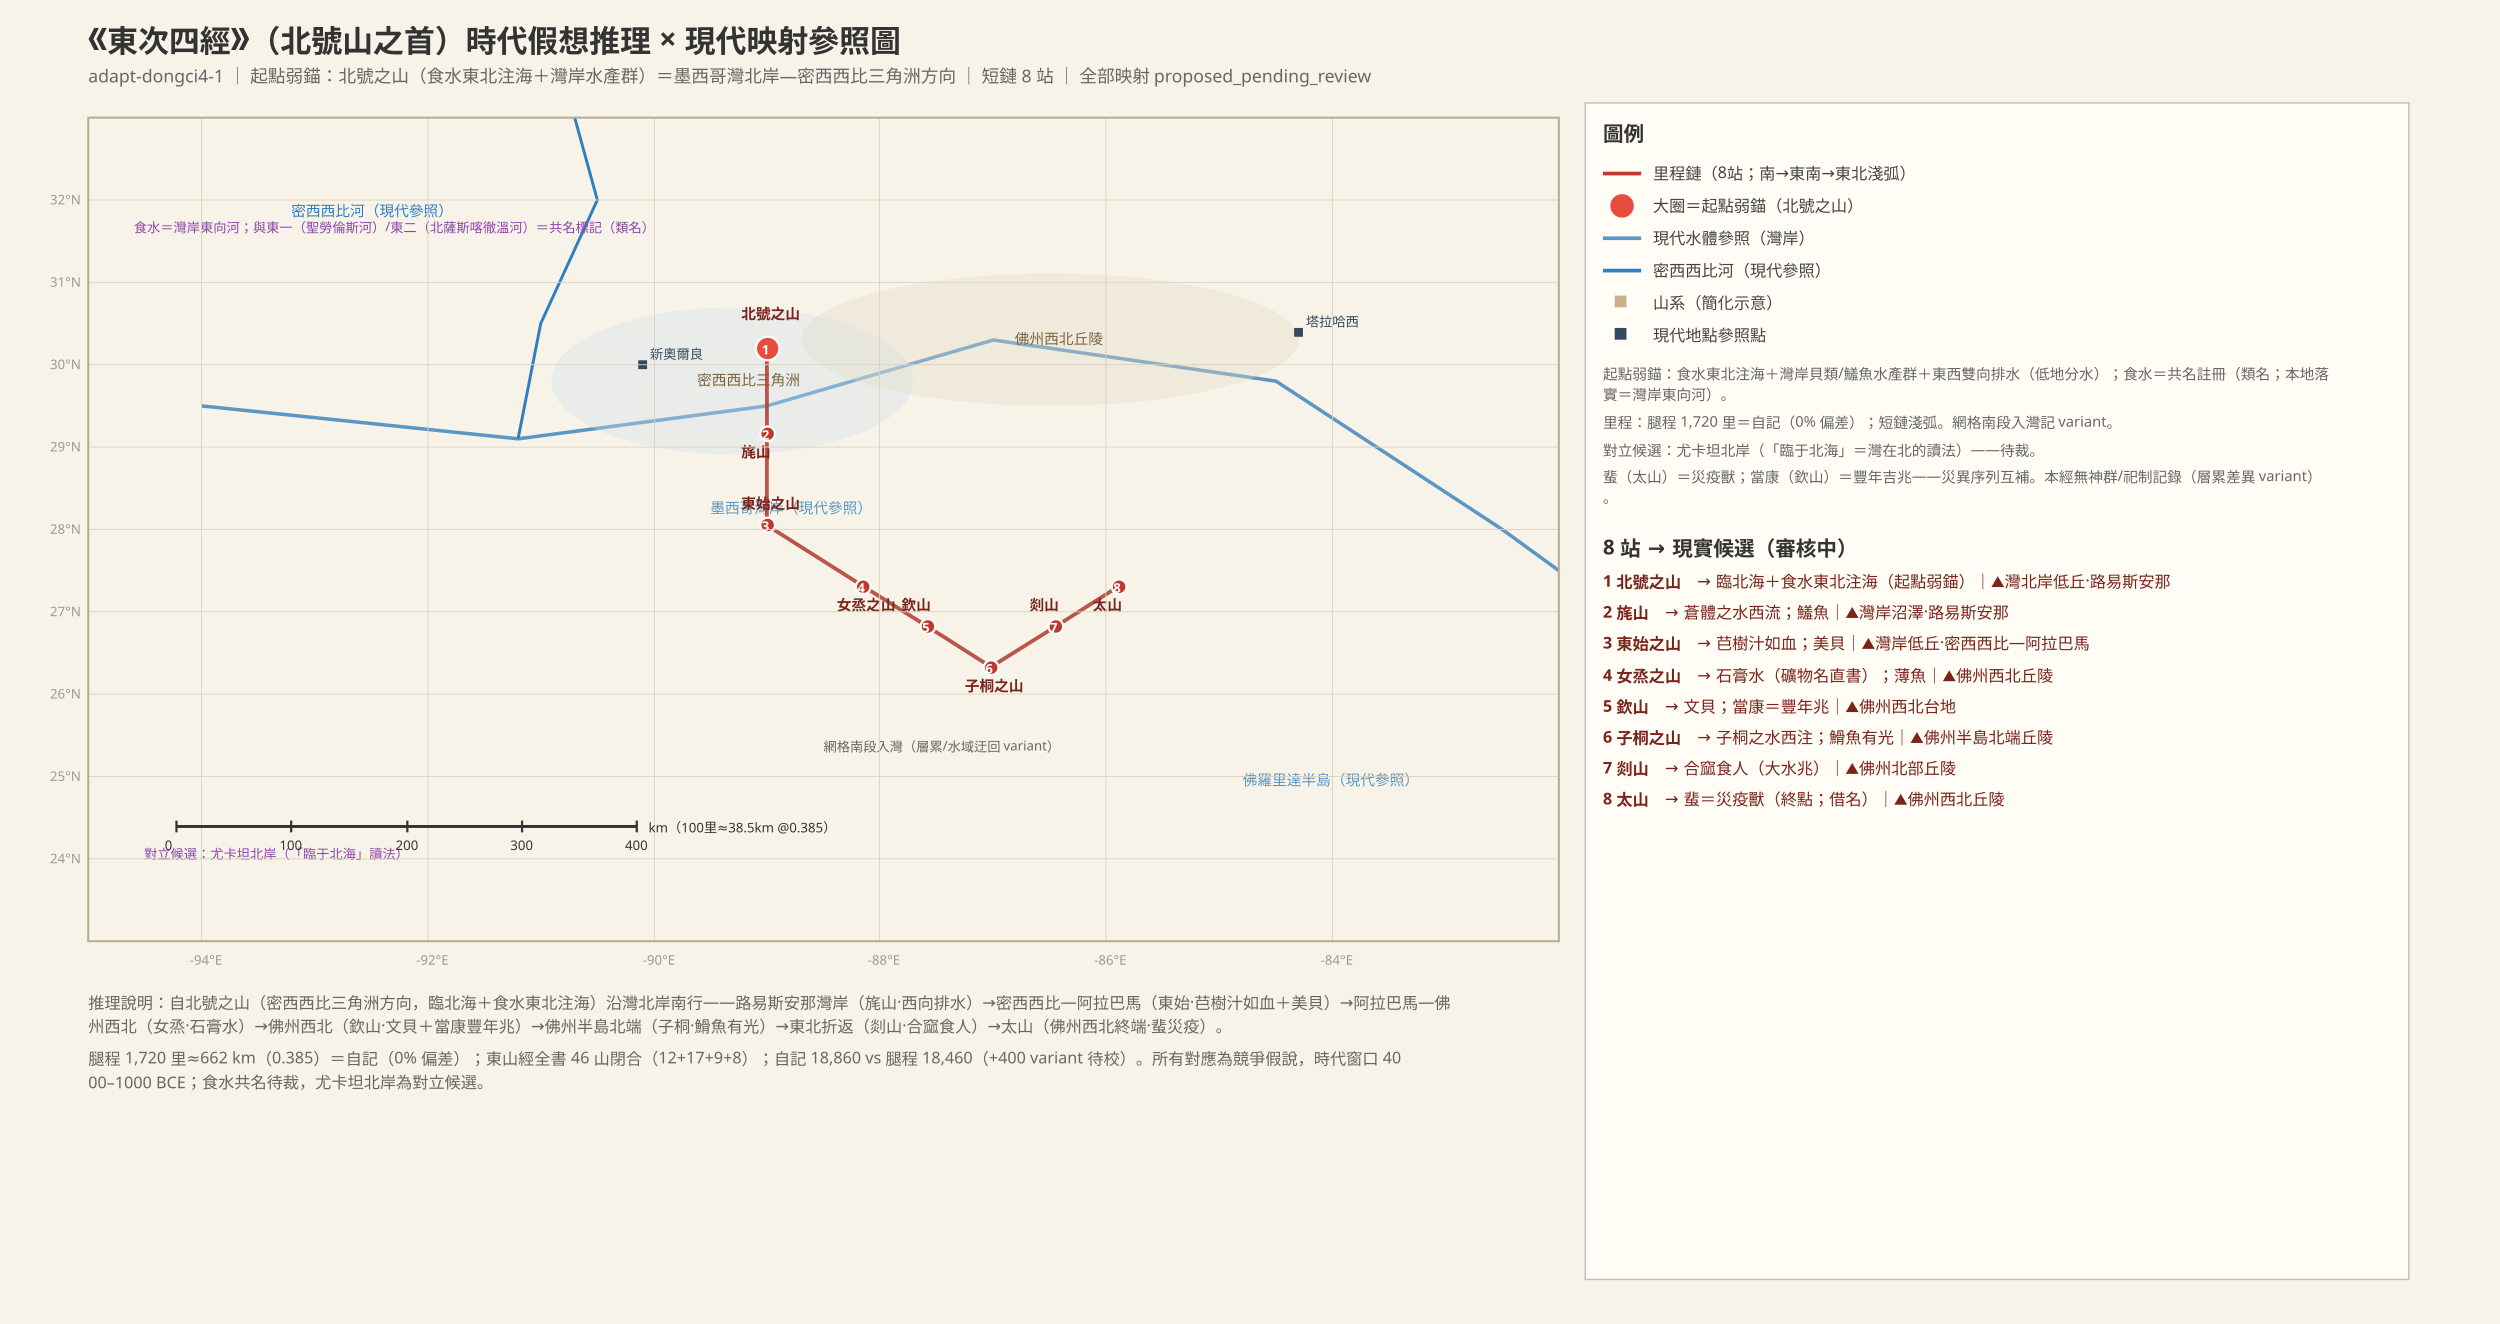
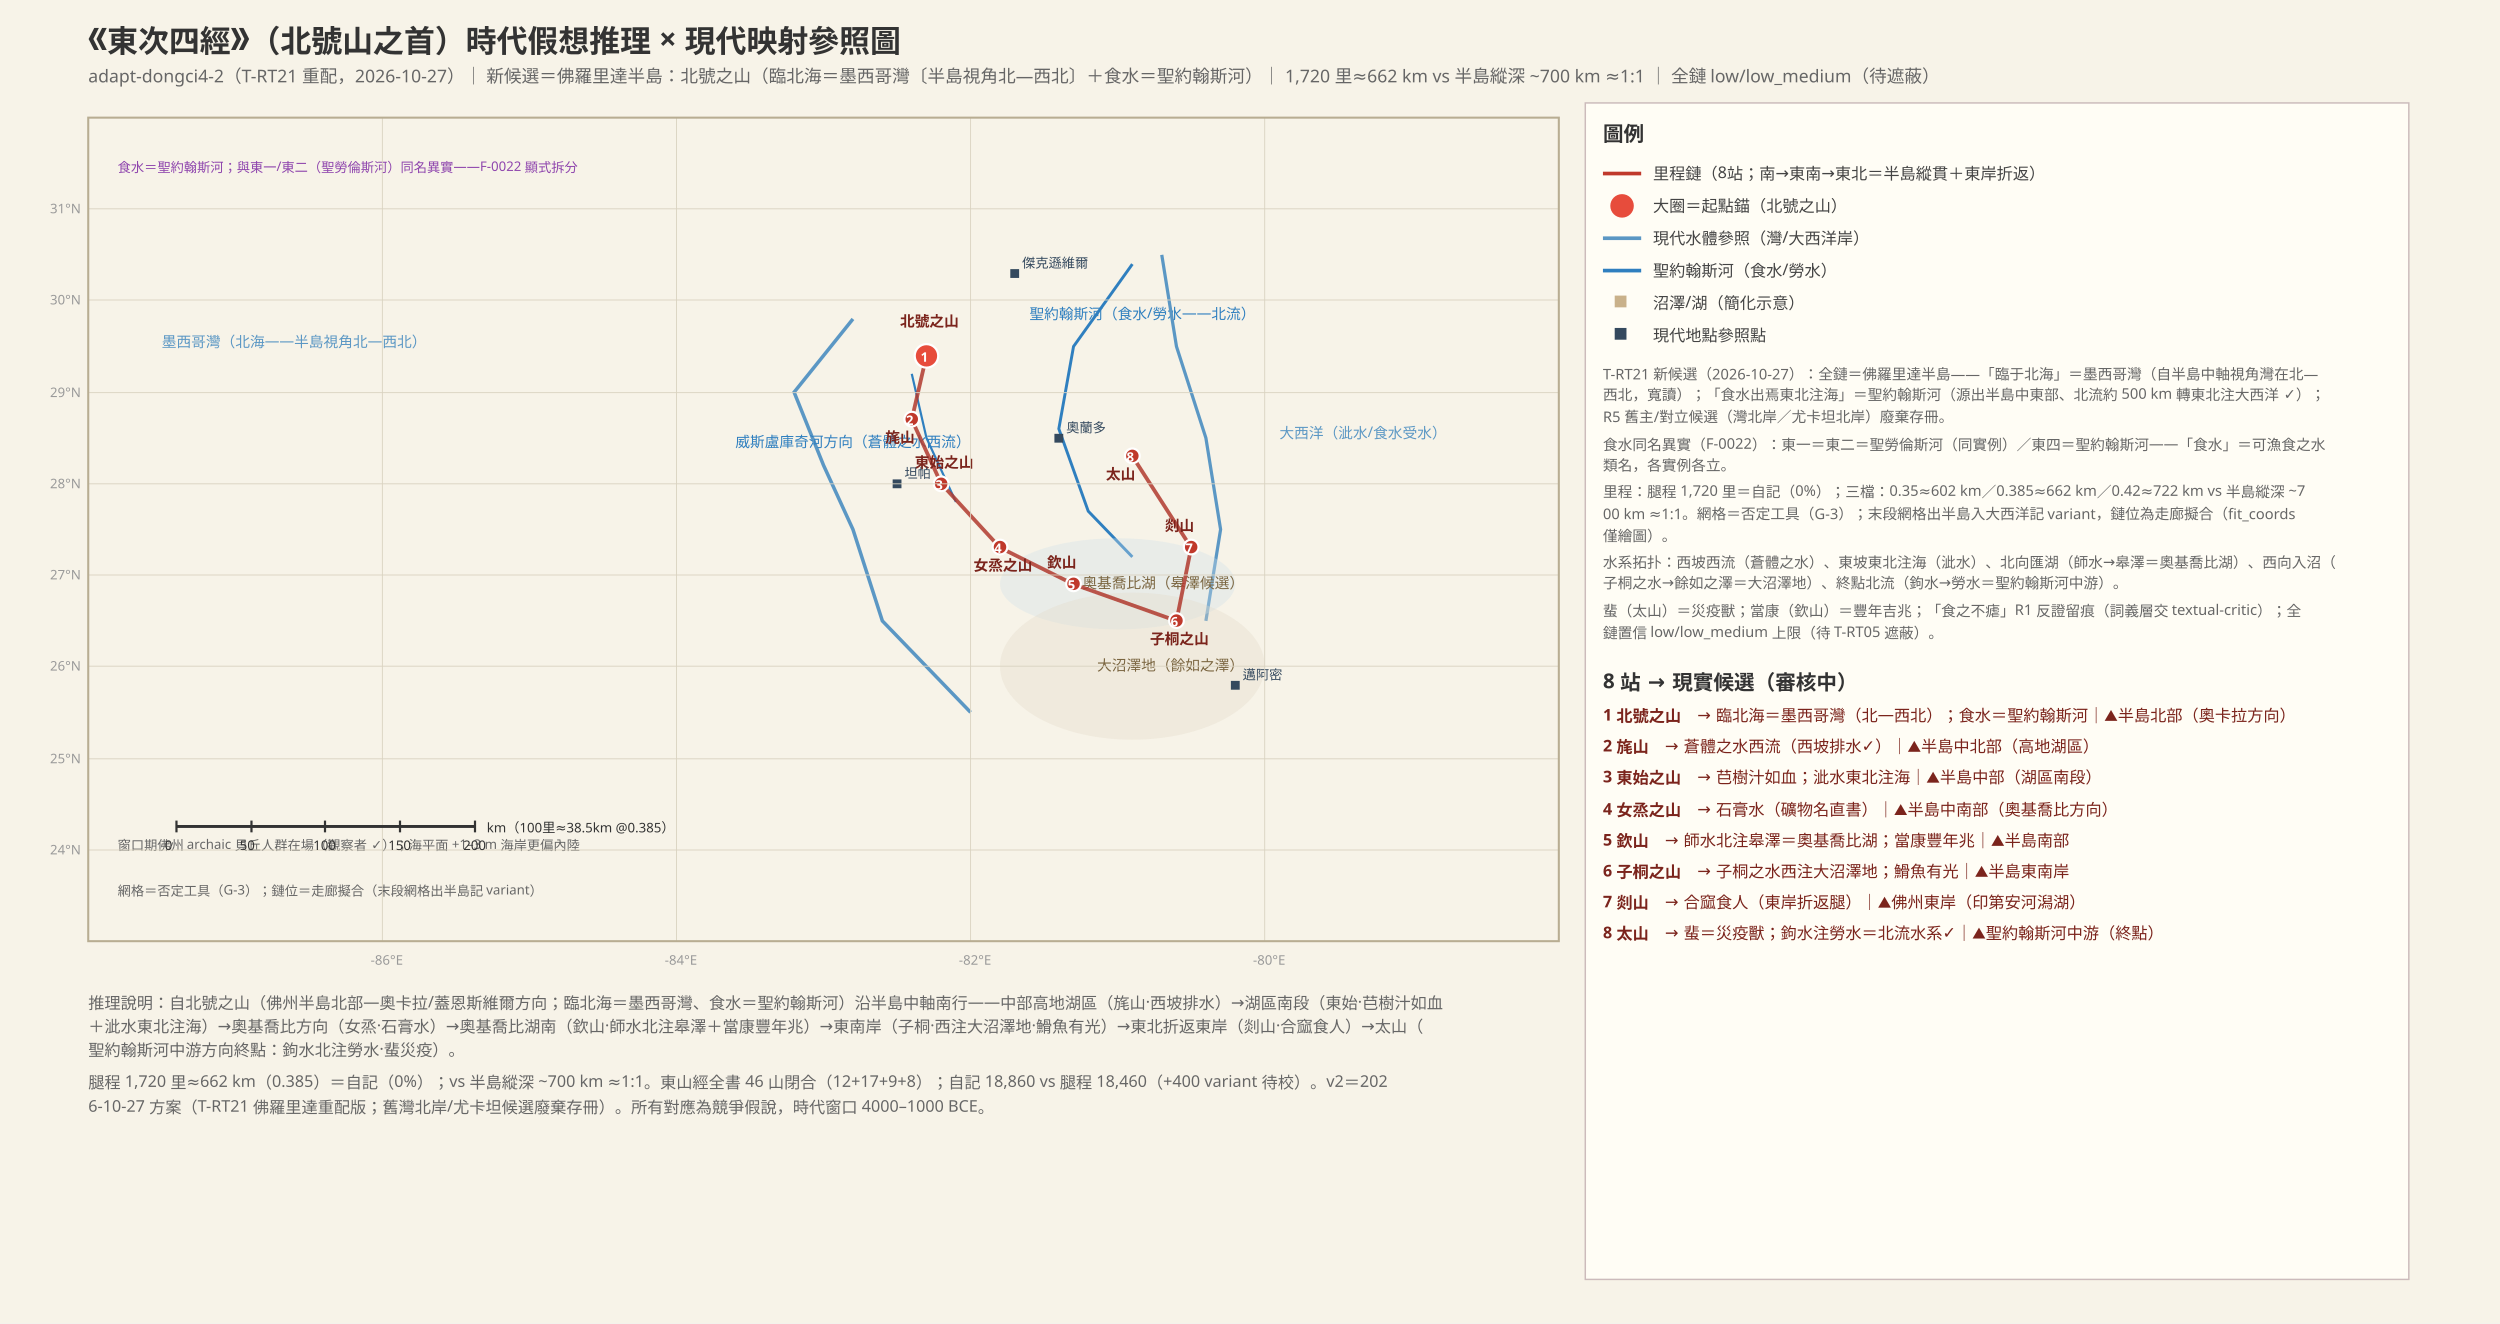
<svg xmlns="http://www.w3.org/2000/svg" width="1700" height="900" font-family="PingFang SC, Hiragino Sans GB, Microsoft YaHei, sans-serif">
  <rect width="1700" height="900" fill="#f7f3e8" />
  <defs>
    <marker id="arr" markerWidth="8" markerHeight="8" refX="7" refY="3" orient="auto">
      <path d="M0,0 L7,3 L0,6 Z" fill="#555" />
    </marker>
    <pattern id="sand" width="8" height="8" patternUnits="userSpaceOnUse">
      <rect width="8" height="8" fill="#efe3c0" />
      <circle cx="2" cy="2" r="0.8" fill="#d6b96a" />
      <circle cx="6" cy="6" r="0.8" fill="#d6b96a" />
    </pattern>
    <clipPath id="mapclip">
      <rect x="60" y="80" width="1000" height="560" />
    </clipPath>
  </defs>
  <text x="60" y="34" font-size="21" font-weight="bold" fill="#333">《東次四經》（北號山之首）時代假想推理 × 現代映射參照圖</text>
-   <text x="60" y="56" font-size="12" fill="#666">adapt-dongci4-1 ｜ 起點弱錨：北號之山（食水東北注海＋灣岸水產群）＝墨西哥灣北岸—密西西比三角洲方向 ｜ 短鏈 8 站 ｜ 全部映射 proposed_pending_review</text>
+   <text x="60" y="56" font-size="12" fill="#666">adapt-dongci4-2（T-RT21 重配，2026-10-27）｜ 新候選＝佛羅里達半島：北號之山（臨北海＝墨西哥灣〔半島視角北—西北〕＋食水＝聖約翰斯河）｜ 1,720 里≈662 km vs 半島縱深 ~700 km ≈1:1 ｜ 全鏈 low/low_medium（待遮蔽）</text>
  <g clip-path="url(#mapclip)">
-     <polyline points="1136.9,444.0 1021.5,360.0 867.7,259.2 675.4,231.2 521.5,276.0 352.3,298.4 136.9,276.0" fill="none" stroke="#5b97c4" stroke-width="2.4" />
-     <text x="483" y="349" font-size="10" fill="#5b97c4">墨西哥灣岸（現代參照）</text>
-     <polyline points="352.3,298.4 367.7,220.0 406.2,136.0 367.7,-4.0" fill="none" stroke="#2f7fbf" stroke-width="2" />
-     <text x="198" y="147" font-size="10" fill="#2f7fbf">密西西比河（現代參照）</text>
-     <polyline points="1136.9,444.0 1175.4,500.0 1098.5,556.0" fill="none" stroke="#5b97c4" stroke-width="2" />
-     <text x="845" y="534" font-size="10" fill="#5b97c4">佛羅里達半島（現代參照）</text>
-     <ellipse cx="498" cy="259" rx="123" ry="50" fill="#cfe0e8" opacity="0.35" />
-     <text x="474" y="262" font-size="10" fill="#7a6540">密西西比三角洲</text>
-     <ellipse cx="714" cy="231" rx="169" ry="45" fill="#e2d9c8" opacity="0.35" />
-     <text x="690" y="234" font-size="10" fill="#7a6540">佛州西北丘陵</text>
-     <polyline points="521.5,236.8 521.5,295.0 521.5,357.2 586.9,398.6 630.8,426.1 673.8,453.5 717.7,426.1 760.8,398.6" fill="none" stroke="#b03a2e" stroke-width="2.6" opacity="0.85" />
-     <circle cx="522" cy="237" r="8" fill="#e74c3c" stroke="#fff" stroke-width="1.5" />
-     <text x="518" y="241" font-size="9" fill="#fff" font-weight="bold">1</text>
-     <text x="504" y="217" font-size="10" fill="#7b241c" font-weight="bold">北號之山</text>
-     <circle cx="522" cy="295" r="5" fill="#c0392b" stroke="#fff" stroke-width="1.5" />
-     <text x="518" y="299" font-size="9" fill="#fff" font-weight="bold">2</text>
-     <text x="504" y="311" font-size="10" fill="#7b241c" font-weight="bold">旄山</text>
-     <circle cx="522" cy="357" r="5" fill="#c0392b" stroke="#fff" stroke-width="1.5" />
-     <text x="518" y="361" font-size="9" fill="#fff" font-weight="bold">3</text>
-     <text x="504" y="346" font-size="10" fill="#7b241c" font-weight="bold">東始之山</text>
-     <circle cx="587" cy="399" r="5" fill="#c0392b" stroke="#fff" stroke-width="1.5" />
-     <text x="583" y="403" font-size="9" fill="#fff" font-weight="bold">4</text>
-     <text x="569" y="415" font-size="10" fill="#7b241c" font-weight="bold">女烝之山</text>
-     <circle cx="631" cy="426" r="5" fill="#c0392b" stroke="#fff" stroke-width="1.5" />
-     <text x="627" y="430" font-size="9" fill="#fff" font-weight="bold">5</text>
-     <text x="613" y="415" font-size="10" fill="#7b241c" font-weight="bold">欽山</text>
-     <circle cx="674" cy="454" r="5" fill="#c0392b" stroke="#fff" stroke-width="1.5" />
-     <text x="670" y="458" font-size="9" fill="#fff" font-weight="bold">6</text>
-     <text x="656" y="470" font-size="10" fill="#7b241c" font-weight="bold">子桐之山</text>
-     <circle cx="718" cy="426" r="5" fill="#c0392b" stroke="#fff" stroke-width="1.5" />
-     <text x="714" y="430" font-size="9" fill="#fff" font-weight="bold">7</text>
-     <text x="700" y="415" font-size="10" fill="#7b241c" font-weight="bold">剡山</text>
-     <circle cx="761" cy="399" r="5" fill="#c0392b" stroke="#fff" stroke-width="1.5" />
-     <text x="757" y="403" font-size="9" fill="#fff" font-weight="bold">8</text>
-     <text x="743" y="415" font-size="10" fill="#7b241c" font-weight="bold">太山</text>
-     <text x="91" y="158" font-size="9" fill="#8e44ad">食水＝灣岸東向河；與東一（聖勞倫斯河）/東二（北薩斯喀徹溫河）＝共名標記（類名）</text>
-     <text x="560" y="511" font-size="9" fill="#666">網格南段入灣（層累/水域迂回 variant）</text>
-     <text x="98" y="584" font-size="9" fill="#8e44ad">對立候選：尤卡坦北岸（「臨于北海」讀法）</text>
-     <rect x="434" y="245" width="6" height="6" fill="#34495e" />
-     <text x="442" y="244" font-size="9" fill="#34495e">新奧爾良</text>
-     <rect x="880" y="223" width="6" height="6" fill="#34495e" />
-     <text x="888" y="222" font-size="9" fill="#34495e">塔拉哈西</text>
+     <polyline points="580.0,216.9 540.0,266.7 560.0,316.4 580.0,360.0 600.0,422.2 660.0,484.4" fill="none" stroke="#5b97c4" stroke-width="2.4" />
+     <text x="110" y="236" font-size="10" fill="#5b97c4">墨西哥灣（北海——半島視角北—西北）</text>
+     <polyline points="770.0,179.6 730.0,235.6 720.0,291.6 740.0,347.6 770.0,378.7" fill="none" stroke="#2f7fbf" stroke-width="2" />
+     <text x="700" y="217" font-size="10" fill="#2f7fbf">聖約翰斯河（食水/勞水——北流）</text>
+     <polyline points="820.0,422.2 830.0,360.0 820.0,297.8 800.0,235.6 790.0,173.3" fill="none" stroke="#5b97c4" stroke-width="2.2" />
+     <text x="870" y="298" font-size="10" fill="#5b97c4">大西洋（泚水/食水受水）</text>
+     <ellipse cx="760" cy="397" rx="80" ry="31" fill="#cfe0e8" opacity="0.35" />
+     <text x="736" y="400" font-size="10" fill="#7a6540">奧基喬比湖（皋澤候選）</text>
+     <ellipse cx="770" cy="453" rx="90" ry="50" fill="#e2d9c8" opacity="0.35" />
+     <text x="746" y="456" font-size="10" fill="#7a6540">大沼澤地（餘如之澤）</text>
+     <polyline points="620.0,254.2 630.0,297.8 650.0,341.3" fill="none" stroke="#2f7fbf" stroke-width="1.5" />
+     <text x="500" y="304" font-size="10" fill="#2f7fbf">威斯盧庫奇河方向（蒼體之水西流）</text>
+     <polyline points="630.0,241.8 620.0,285.3 640.0,328.9 680.0,372.4 730.0,397.3 800.0,422.2 810.0,372.4 770.0,310.2" fill="none" stroke="#b03a2e" stroke-width="2.6" opacity="0.85" />
+     <circle cx="630" cy="242" r="8" fill="#e74c3c" stroke="#fff" stroke-width="1.5" />
+     <text x="626" y="246" font-size="9" fill="#fff" font-weight="bold">1</text>
+     <text x="612" y="222" font-size="10" fill="#7b241c" font-weight="bold">北號之山</text>
+     <circle cx="620" cy="285" r="5" fill="#c0392b" stroke="#fff" stroke-width="1.5" />
+     <text x="616" y="289" font-size="9" fill="#fff" font-weight="bold">2</text>
+     <text x="602" y="301" font-size="10" fill="#7b241c" font-weight="bold">旄山</text>
+     <circle cx="640" cy="329" r="5" fill="#c0392b" stroke="#fff" stroke-width="1.5" />
+     <text x="636" y="333" font-size="9" fill="#fff" font-weight="bold">3</text>
+     <text x="622" y="318" font-size="10" fill="#7b241c" font-weight="bold">東始之山</text>
+     <circle cx="680" cy="372" r="5" fill="#c0392b" stroke="#fff" stroke-width="1.5" />
+     <text x="676" y="376" font-size="9" fill="#fff" font-weight="bold">4</text>
+     <text x="662" y="388" font-size="10" fill="#7b241c" font-weight="bold">女烝之山</text>
+     <circle cx="730" cy="397" r="5" fill="#c0392b" stroke="#fff" stroke-width="1.5" />
+     <text x="726" y="401" font-size="9" fill="#fff" font-weight="bold">5</text>
+     <text x="712" y="386" font-size="10" fill="#7b241c" font-weight="bold">欽山</text>
+     <circle cx="800" cy="422" r="5" fill="#c0392b" stroke="#fff" stroke-width="1.5" />
+     <text x="796" y="426" font-size="9" fill="#fff" font-weight="bold">6</text>
+     <text x="782" y="438" font-size="10" fill="#7b241c" font-weight="bold">子桐之山</text>
+     <circle cx="810" cy="372" r="5" fill="#c0392b" stroke="#fff" stroke-width="1.5" />
+     <text x="806" y="376" font-size="9" fill="#fff" font-weight="bold">7</text>
+     <text x="792" y="361" font-size="10" fill="#7b241c" font-weight="bold">剡山</text>
+     <circle cx="770" cy="310" r="5" fill="#c0392b" stroke="#fff" stroke-width="1.5" />
+     <text x="766" y="314" font-size="9" fill="#fff" font-weight="bold">8</text>
+     <text x="752" y="326" font-size="10" fill="#7b241c" font-weight="bold">太山</text>
+     <text x="80" y="117" font-size="9" fill="#8e44ad">食水＝聖約翰斯河；與東一/東二（聖勞倫斯河）同名異實——F-0022 顯式拆分</text>
+     <text x="80" y="578" font-size="9" fill="#666">窗口期佛州 archaic 貝丘人群在場（觀察者 ✓）；海平面 +1–3 m 海岸更偏內陸</text>
+     <text x="80" y="609" font-size="9" fill="#666">網格＝否定工具（G-3）；鏈位＝走廊擬合（末段網格出半島記 variant）</text>
+     <rect x="687" y="183" width="6" height="6" fill="#34495e" />
+     <text x="695" y="182" font-size="9" fill="#34495e">傑克遜維爾</text>
+     <rect x="717" y="295" width="6" height="6" fill="#34495e" />
+     <text x="725" y="294" font-size="9" fill="#34495e">奧蘭多</text>
+     <rect x="607" y="326" width="6" height="6" fill="#34495e" />
+     <text x="615" y="325" font-size="9" fill="#34495e">坦帕</text>
+     <rect x="837" y="463" width="6" height="6" fill="#34495e" />
+     <text x="845" y="462" font-size="9" fill="#34495e">邁阿密</text>
  </g>
-   <line x1="137" y1="640" x2="137" y2="80" stroke="#d9d2c0" stroke-width="0.6" />
-   <text x="129" y="656" font-size="9" fill="#999">-94°E</text>
-   <line x1="291" y1="640" x2="291" y2="80" stroke="#d9d2c0" stroke-width="0.6" />
-   <text x="283" y="656" font-size="9" fill="#999">-92°E</text>
-   <line x1="445" y1="640" x2="445" y2="80" stroke="#d9d2c0" stroke-width="0.6" />
-   <text x="437" y="656" font-size="9" fill="#999">-90°E</text>
-   <line x1="598" y1="640" x2="598" y2="80" stroke="#d9d2c0" stroke-width="0.6" />
-   <text x="590" y="656" font-size="9" fill="#999">-88°E</text>
-   <line x1="752" y1="640" x2="752" y2="80" stroke="#d9d2c0" stroke-width="0.6" />
-   <text x="744" y="656" font-size="9" fill="#999">-86°E</text>
-   <line x1="906" y1="640" x2="906" y2="80" stroke="#d9d2c0" stroke-width="0.6" />
-   <text x="898" y="656" font-size="9" fill="#999">-84°E</text>
-   <line x1="60" y1="584" x2="1060" y2="584" stroke="#d9d2c0" stroke-width="0.6" />
-   <text x="34" y="587" font-size="9" fill="#999">24°N</text>
-   <line x1="60" y1="528" x2="1060" y2="528" stroke="#d9d2c0" stroke-width="0.6" />
-   <text x="34" y="531" font-size="9" fill="#999">25°N</text>
-   <line x1="60" y1="472" x2="1060" y2="472" stroke="#d9d2c0" stroke-width="0.6" />
-   <text x="34" y="475" font-size="9" fill="#999">26°N</text>
-   <line x1="60" y1="416" x2="1060" y2="416" stroke="#d9d2c0" stroke-width="0.6" />
-   <text x="34" y="419" font-size="9" fill="#999">27°N</text>
-   <line x1="60" y1="360" x2="1060" y2="360" stroke="#d9d2c0" stroke-width="0.6" />
-   <text x="34" y="363" font-size="9" fill="#999">28°N</text>
-   <line x1="60" y1="304" x2="1060" y2="304" stroke="#d9d2c0" stroke-width="0.6" />
-   <text x="34" y="307" font-size="9" fill="#999">29°N</text>
-   <line x1="60" y1="248" x2="1060" y2="248" stroke="#d9d2c0" stroke-width="0.6" />
-   <text x="34" y="251" font-size="9" fill="#999">30°N</text>
-   <line x1="60" y1="192" x2="1060" y2="192" stroke="#d9d2c0" stroke-width="0.6" />
-   <text x="34" y="195" font-size="9" fill="#999">31°N</text>
-   <line x1="60" y1="136" x2="1060" y2="136" stroke="#d9d2c0" stroke-width="0.6" />
-   <text x="34" y="139" font-size="9" fill="#999">32°N</text>
+   <line x1="260" y1="640" x2="260" y2="80" stroke="#d9d2c0" stroke-width="0.6" />
+   <text x="252" y="656" font-size="9" fill="#999">-86°E</text>
+   <line x1="460" y1="640" x2="460" y2="80" stroke="#d9d2c0" stroke-width="0.6" />
+   <text x="452" y="656" font-size="9" fill="#999">-84°E</text>
+   <line x1="660" y1="640" x2="660" y2="80" stroke="#d9d2c0" stroke-width="0.6" />
+   <text x="652" y="656" font-size="9" fill="#999">-82°E</text>
+   <line x1="860" y1="640" x2="860" y2="80" stroke="#d9d2c0" stroke-width="0.6" />
+   <text x="852" y="656" font-size="9" fill="#999">-80°E</text>
+   <line x1="60" y1="578" x2="1060" y2="578" stroke="#d9d2c0" stroke-width="0.6" />
+   <text x="34" y="581" font-size="9" fill="#999">24°N</text>
+   <line x1="60" y1="516" x2="1060" y2="516" stroke="#d9d2c0" stroke-width="0.6" />
+   <text x="34" y="519" font-size="9" fill="#999">25°N</text>
+   <line x1="60" y1="453" x2="1060" y2="453" stroke="#d9d2c0" stroke-width="0.6" />
+   <text x="34" y="456" font-size="9" fill="#999">26°N</text>
+   <line x1="60" y1="391" x2="1060" y2="391" stroke="#d9d2c0" stroke-width="0.6" />
+   <text x="34" y="394" font-size="9" fill="#999">27°N</text>
+   <line x1="60" y1="329" x2="1060" y2="329" stroke="#d9d2c0" stroke-width="0.6" />
+   <text x="34" y="332" font-size="9" fill="#999">28°N</text>
+   <line x1="60" y1="267" x2="1060" y2="267" stroke="#d9d2c0" stroke-width="0.6" />
+   <text x="34" y="270" font-size="9" fill="#999">29°N</text>
+   <line x1="60" y1="204" x2="1060" y2="204" stroke="#d9d2c0" stroke-width="0.6" />
+   <text x="34" y="207" font-size="9" fill="#999">30°N</text>
+   <line x1="60" y1="142" x2="1060" y2="142" stroke="#d9d2c0" stroke-width="0.6" />
+   <text x="34" y="145" font-size="9" fill="#999">31°N</text>
  <rect x="60" y="80" width="1000" height="560" fill="none" stroke="#b8ad92" stroke-width="1.4" />
-   <line x1="120" y1="562" x2="433" y2="562" stroke="#333" stroke-width="2" />
+   <line x1="120" y1="562" x2="323" y2="562" stroke="#333" stroke-width="2" />
  <line x1="120" y1="558" x2="120" y2="566" stroke="#333" stroke-width="1.5" />
  <text x="112" y="578" font-size="9" fill="#333">0</text>
-   <line x1="198" y1="558" x2="198" y2="566" stroke="#333" stroke-width="1.5" />
-   <text x="190" y="578" font-size="9" fill="#333">100</text>
-   <line x1="277" y1="558" x2="277" y2="566" stroke="#333" stroke-width="1.5" />
-   <text x="269" y="578" font-size="9" fill="#333">200</text>
-   <line x1="355" y1="558" x2="355" y2="566" stroke="#333" stroke-width="1.5" />
-   <text x="347" y="578" font-size="9" fill="#333">300</text>
-   <line x1="433" y1="558" x2="433" y2="566" stroke="#333" stroke-width="1.5" />
-   <text x="425" y="578" font-size="9" fill="#333">400</text>
-   <text x="441" y="566" font-size="9" fill="#333">km（100里≈38.5km @0.385）</text>
+   <line x1="171" y1="558" x2="171" y2="566" stroke="#333" stroke-width="1.5" />
+   <text x="163" y="578" font-size="9" fill="#333">50</text>
+   <line x1="221" y1="558" x2="221" y2="566" stroke="#333" stroke-width="1.5" />
+   <text x="213" y="578" font-size="9" fill="#333">100</text>
+   <line x1="272" y1="558" x2="272" y2="566" stroke="#333" stroke-width="1.5" />
+   <text x="264" y="578" font-size="9" fill="#333">150</text>
+   <line x1="323" y1="558" x2="323" y2="566" stroke="#333" stroke-width="1.5" />
+   <text x="315" y="578" font-size="9" fill="#333">200</text>
+   <text x="331" y="566" font-size="9" fill="#333">km（100里≈38.5km @0.385）</text>
  <rect x="1078" y="70" width="560" height="800" fill="#fffdf5" stroke="#cbb" />
  <text x="1090" y="96" font-size="14" font-weight="bold" fill="#333">圖例</text>
  <line x1="1090" y1="118" x2="1116" y2="118" stroke="#c0392b" stroke-width="2.5" />
-   <text x="1124" y="122" font-size="11" fill="#444">里程鏈（8站；南→東南→東北淺弧）</text>
+   <text x="1124" y="122" font-size="11" fill="#444">里程鏈（8站；南→東南→東北＝半島縱貫＋東岸折返）</text>
  <circle cx="1103" cy="140" r="8" fill="#e74c3c" />
-   <text x="1124" y="144" font-size="11" fill="#444">大圈＝起點弱錨（北號之山）</text>
+   <text x="1124" y="144" font-size="11" fill="#444">大圈＝起點錨（北號之山）</text>
  <line x1="1090" y1="162" x2="1116" y2="162" stroke="#5b97c4" stroke-width="2.5" />
-   <text x="1124" y="166" font-size="11" fill="#444">現代水體參照（灣岸）</text>
+   <text x="1124" y="166" font-size="11" fill="#444">現代水體參照（灣/大西洋岸）</text>
  <line x1="1090" y1="184" x2="1116" y2="184" stroke="#2f7fbf" stroke-width="2.5" />
-   <text x="1124" y="188" font-size="11" fill="#444">密西西比河（現代參照）</text>
+   <text x="1124" y="188" font-size="11" fill="#444">聖約翰斯河（食水/勞水）</text>
  <rect x="1098" y="201" width="8" height="8" fill="#c9b18a" />
-   <text x="1124" y="210" font-size="11" fill="#444">山系（簡化示意）</text>
+   <text x="1124" y="210" font-size="11" fill="#444">沼澤/湖（簡化示意）</text>
  <rect x="1098" y="223" width="8" height="8" fill="#34495e" />
  <text x="1124" y="232" font-size="11" fill="#444">現代地點參照點</text>
-   <text x="1090" y="258" font-size="10" fill="#666">起點弱錨：食水東北注海＋灣岸貝類/鱃魚水產群＋東西雙向排水（低地分水）；食水＝共名註冊（類名；本地落</text>
-   <text x="1090" y="272" font-size="10" fill="#666">實＝灣岸東向河）。</text>
-   <text x="1090" y="291" font-size="10" fill="#666">里程：腿程 1,720 里＝自記（0% 偏差）；短鏈淺弧。網格南段入灣記 variant。</text>
-   <text x="1090" y="310" font-size="10" fill="#666">對立候選：尤卡坦北岸（「臨于北海」＝灣在北的讀法）——待裁。</text>
-   <text x="1090" y="328" font-size="10" fill="#666">蜚（太山）＝災疫獸；當康（欽山）＝豐年吉兆——災異序列互補。本經無神群/祀制記錄（層累差異 variant）</text>
-   <text x="1090" y="342" font-size="10" fill="#666">。</text>
-   <text x="1090" y="377.0" font-size="14" font-weight="bold" fill="#333">8 站 → 現實候選（審核中）</text>
-   <text x="1090" y="399" font-size="11" fill="#7b241c">
-     <tspan font-weight="bold"> 1 北號之山</tspan>　→ 臨北海＋食水東北注海（起點弱錨）｜⛰灣北岸低丘·路易斯安那</text>
-   <text x="1090" y="420" font-size="11" fill="#7b241c">
-     <tspan font-weight="bold"> 2 旄山</tspan>　→ 蒼體之水西流；鱃魚｜⛰灣岸沼澤·路易斯安那</text>
-   <text x="1090" y="441" font-size="11" fill="#7b241c">
-     <tspan font-weight="bold"> 3 東始之山</tspan>　→ 𦬊樹汁如血；美貝｜⛰灣岸低丘·密西西比—阿拉巴馬</text>
-   <text x="1090" y="463" font-size="11" fill="#7b241c">
-     <tspan font-weight="bold"> 4 女烝之山</tspan>　→ 石膏水（礦物名直書）；薄魚｜⛰佛州西北丘陵</text>
-   <text x="1090" y="484" font-size="11" fill="#7b241c">
-     <tspan font-weight="bold"> 5 欽山</tspan>　→ 文貝；當康＝豐年兆｜⛰佛州西北台地</text>
-   <text x="1090" y="505" font-size="11" fill="#7b241c">
-     <tspan font-weight="bold"> 6 子桐之山</tspan>　→ 子桐之水西注；䱻魚有光｜⛰佛州半島北端丘陵</text>
-   <text x="1090" y="526" font-size="11" fill="#7b241c">
-     <tspan font-weight="bold"> 7 剡山</tspan>　→ 合窳食人（大水兆）｜⛰佛州北部丘陵</text>
-   <text x="1090" y="547" font-size="11" fill="#7b241c">
-     <tspan font-weight="bold"> 8 太山</tspan>　→ 蜚＝災疫獸（終點；借名）｜⛰佛州西北丘陵</text>
-   <text x="60" y="686" font-size="11" fill="#666">推理說明：自北號之山（密西西比三角洲方向，臨北海＋食水東北注海）沿灣北岸南行——路易斯安那灣岸（旄山·西向排水）→密西西比—阿拉巴馬（東始·𦬊樹汁如血＋美貝）→阿拉巴馬—佛</text>
-   <text x="60" y="702" font-size="11" fill="#666">州西北（女烝·石膏水）→佛州西北（欽山·文貝＋當康豐年兆）→佛州半島北端（子桐·䱻魚有光）→東北折返（剡山·合窳食人）→太山（佛州西北終端·蜚災疫）。</text>
-   <text x="60" y="724" font-size="11" fill="#666">腿程 1,720 里≈662 km（0.385）＝自記（0% 偏差）；東山經全書 46 山閉合（12+17+9+8）；自記 18,860 vs 腿程 18,460（+400 variant 待校）。所有對應為競爭假說，時代窗口 40</text>
-   <text x="60" y="740" font-size="11" fill="#666">00–1000 BCE；食水共名待裁，尤卡坦北岸為對立候選。</text>
+   <text x="1090" y="258" font-size="10" fill="#666">T-RT21 新候選（2026-10-27）：全鏈＝佛羅里達半島——「臨于北海」＝墨西哥灣（自半島中軸視角灣在北—</text>
+   <text x="1090" y="272" font-size="10" fill="#666">西北，寬讀）；「食水出焉東北注海」＝聖約翰斯河（源出半島中東部、北流約 500 km 轉東北注大西洋 ✓）；</text>
+   <text x="1090" y="287" font-size="10" fill="#666">R5 舊主/對立候選（灣北岸／尤卡坦北岸）廢棄存冊。</text>
+   <text x="1090" y="306" font-size="10" fill="#666">食水同名異實（F-0022）：東一＝東二＝聖勞倫斯河（同實例）／東四＝聖約翰斯河——「食水」＝可漁食之水</text>
+   <text x="1090" y="320" font-size="10" fill="#666">類名，各實例各立。</text>
+   <text x="1090" y="338" font-size="10" fill="#666">里程：腿程 1,720 里＝自記（0%）；三檔：0.35≈602 km／0.385≈662 km／0.42≈722 km vs 半島縱深 ~7</text>
+   <text x="1090" y="353" font-size="10" fill="#666">00 km ≈1:1。網格＝否定工具（G-3）；末段網格出半島入大西洋記 variant，鏈位為走廊擬合（fit_coords</text>
+   <text x="1090" y="368" font-size="10" fill="#666"> 僅繪圖）。</text>
+   <text x="1090" y="386" font-size="10" fill="#666">水系拓扑：西坡西流（蒼體之水）、東坡東北注海（泚水）、北向匯湖（師水→皋澤＝奧基喬比湖）、西向入沼（</text>
+   <text x="1090" y="400" font-size="10" fill="#666">子桐之水→餘如之澤＝大沼澤地）、終點北流（鉤水→勞水＝聖約翰斯河中游）。</text>
+   <text x="1090" y="419" font-size="10" fill="#666">蜚（太山）＝災疫獸；當康（欽山）＝豐年吉兆；「食之不瘧」R1 反證留痕（詞義層交 textual-critic）；全</text>
+   <text x="1090" y="434" font-size="10" fill="#666">鏈置信 low/low_medium 上限（待 T-RT05 遮蔽）。</text>
+   <text x="1090" y="468.0" font-size="14" font-weight="bold" fill="#333">8 站 → 現實候選（審核中）</text>
+   <text x="1090" y="490" font-size="11" fill="#7b241c">
+     <tspan font-weight="bold"> 1 北號之山</tspan>　→ 臨北海＝墨西哥灣（北—西北）；食水＝聖約翰斯河｜⛰半島北部（奧卡拉方向）</text>
+   <text x="1090" y="511" font-size="11" fill="#7b241c">
+     <tspan font-weight="bold"> 2 旄山</tspan>　→ 蒼體之水西流（西坡排水✓）｜⛰半島中北部（高地湖區）</text>
+   <text x="1090" y="532" font-size="11" fill="#7b241c">
+     <tspan font-weight="bold"> 3 東始之山</tspan>　→ 𦬊樹汁如血；泚水東北注海｜⛰半島中部（湖區南段）</text>
+   <text x="1090" y="554" font-size="11" fill="#7b241c">
+     <tspan font-weight="bold"> 4 女烝之山</tspan>　→ 石膏水（礦物名直書）｜⛰半島中南部（奧基喬比方向）</text>
+   <text x="1090" y="575" font-size="11" fill="#7b241c">
+     <tspan font-weight="bold"> 5 欽山</tspan>　→ 師水北注皋澤＝奧基喬比湖；當康豐年兆｜⛰半島南部</text>
+   <text x="1090" y="596" font-size="11" fill="#7b241c">
+     <tspan font-weight="bold"> 6 子桐之山</tspan>　→ 子桐之水西注大沼澤地；䱻魚有光｜⛰半島東南岸</text>
+   <text x="1090" y="617" font-size="11" fill="#7b241c">
+     <tspan font-weight="bold"> 7 剡山</tspan>　→ 合窳食人（東岸折返腿）｜⛰佛州東岸（印第安河潟湖）</text>
+   <text x="1090" y="638" font-size="11" fill="#7b241c">
+     <tspan font-weight="bold"> 8 太山</tspan>　→ 蜚＝災疫獸；鉤水注勞水＝北流水系✓｜⛰聖約翰斯河中游（終點）</text>
+   <text x="60" y="686" font-size="11" fill="#666">推理說明：自北號之山（佛州半島北部—奧卡拉/蓋恩斯維爾方向；臨北海＝墨西哥灣、食水＝聖約翰斯河）沿半島中軸南行——中部高地湖區（旄山·西坡排水）→湖區南段（東始·𦬊樹汁如血</text>
+   <text x="60" y="702" font-size="11" fill="#666">＋泚水東北注海）→奧基喬比方向（女烝·石膏水）→奧基喬比湖南（欽山·師水北注皋澤＋當康豐年兆）→東南岸（子桐·西注大沼澤地·䱻魚有光）→東北折返東岸（剡山·合窳食人）→太山（</text>
+   <text x="60" y="718" font-size="11" fill="#666">聖約翰斯河中游方向終點：鉤水北注勞水·蜚災疫）。</text>
+   <text x="60" y="740" font-size="11" fill="#666">腿程 1,720 里≈662 km（0.385）＝自記（0%）；vs 半島縱深 ~700 km ≈1:1。東山經全書 46 山閉合（12+17+9+8）；自記 18,860 vs 腿程 18,460（+400 variant 待校）。v2＝202</text>
+   <text x="60" y="756" font-size="11" fill="#666">6-10-27 方案（T-RT21 佛羅里達重配版；舊灣北岸/尤卡坦候選廢棄存冊）。所有對應為競爭假說，時代窗口 4000–1000 BCE。</text>
</svg>
